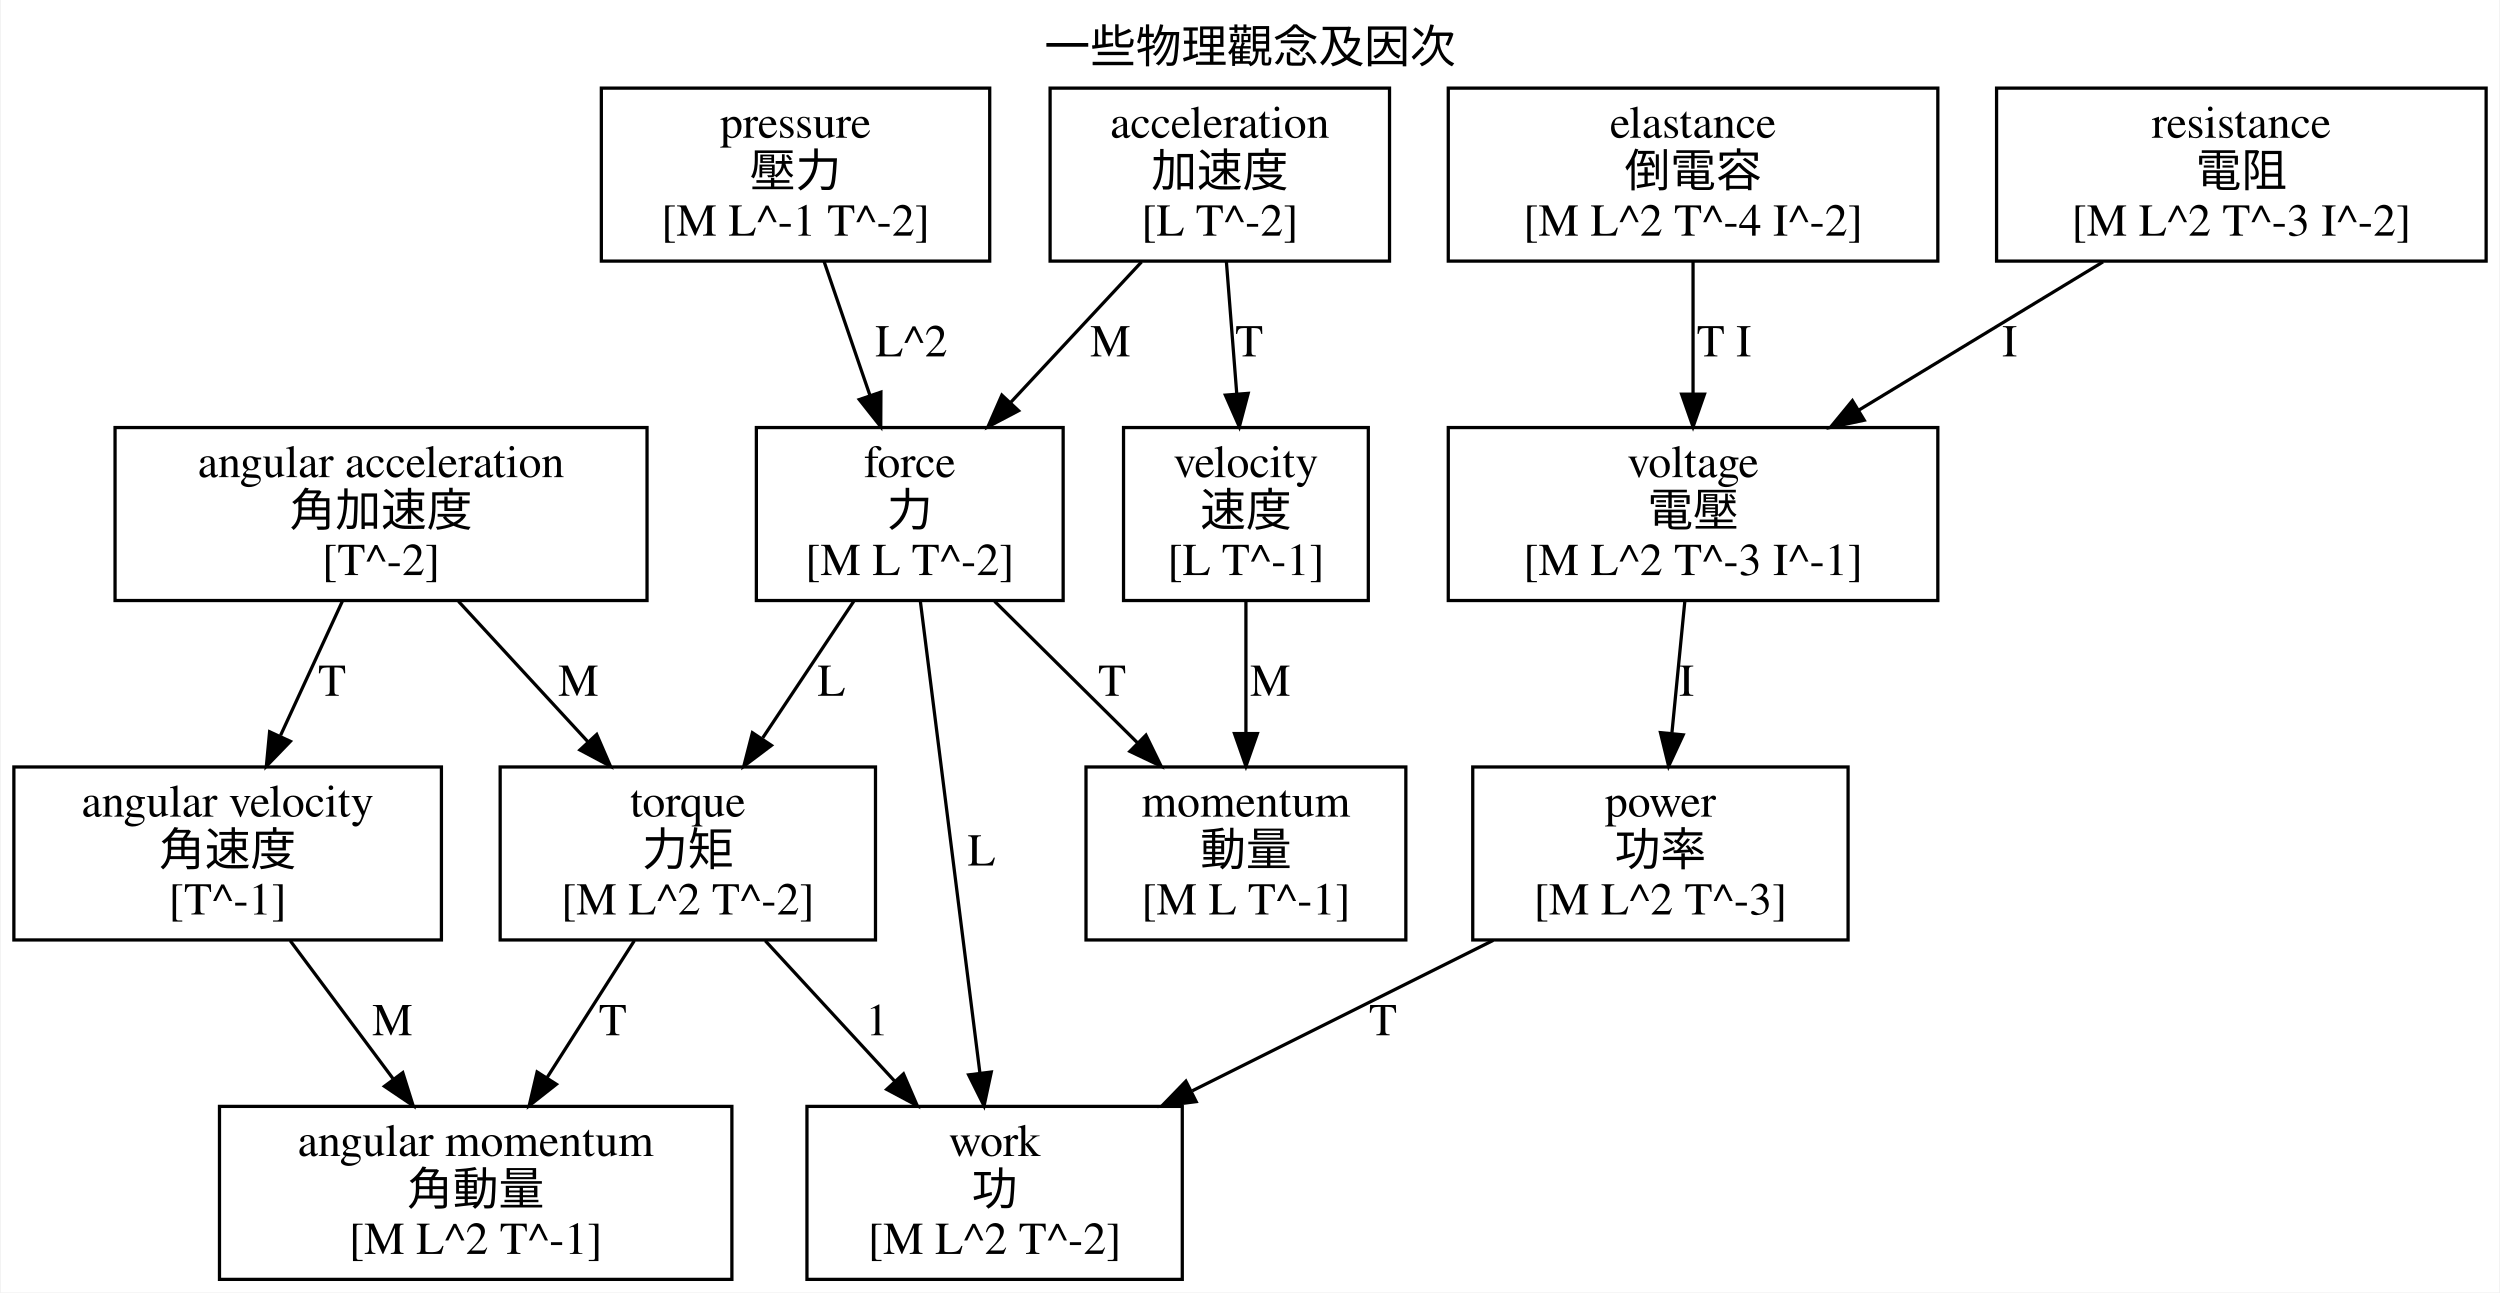
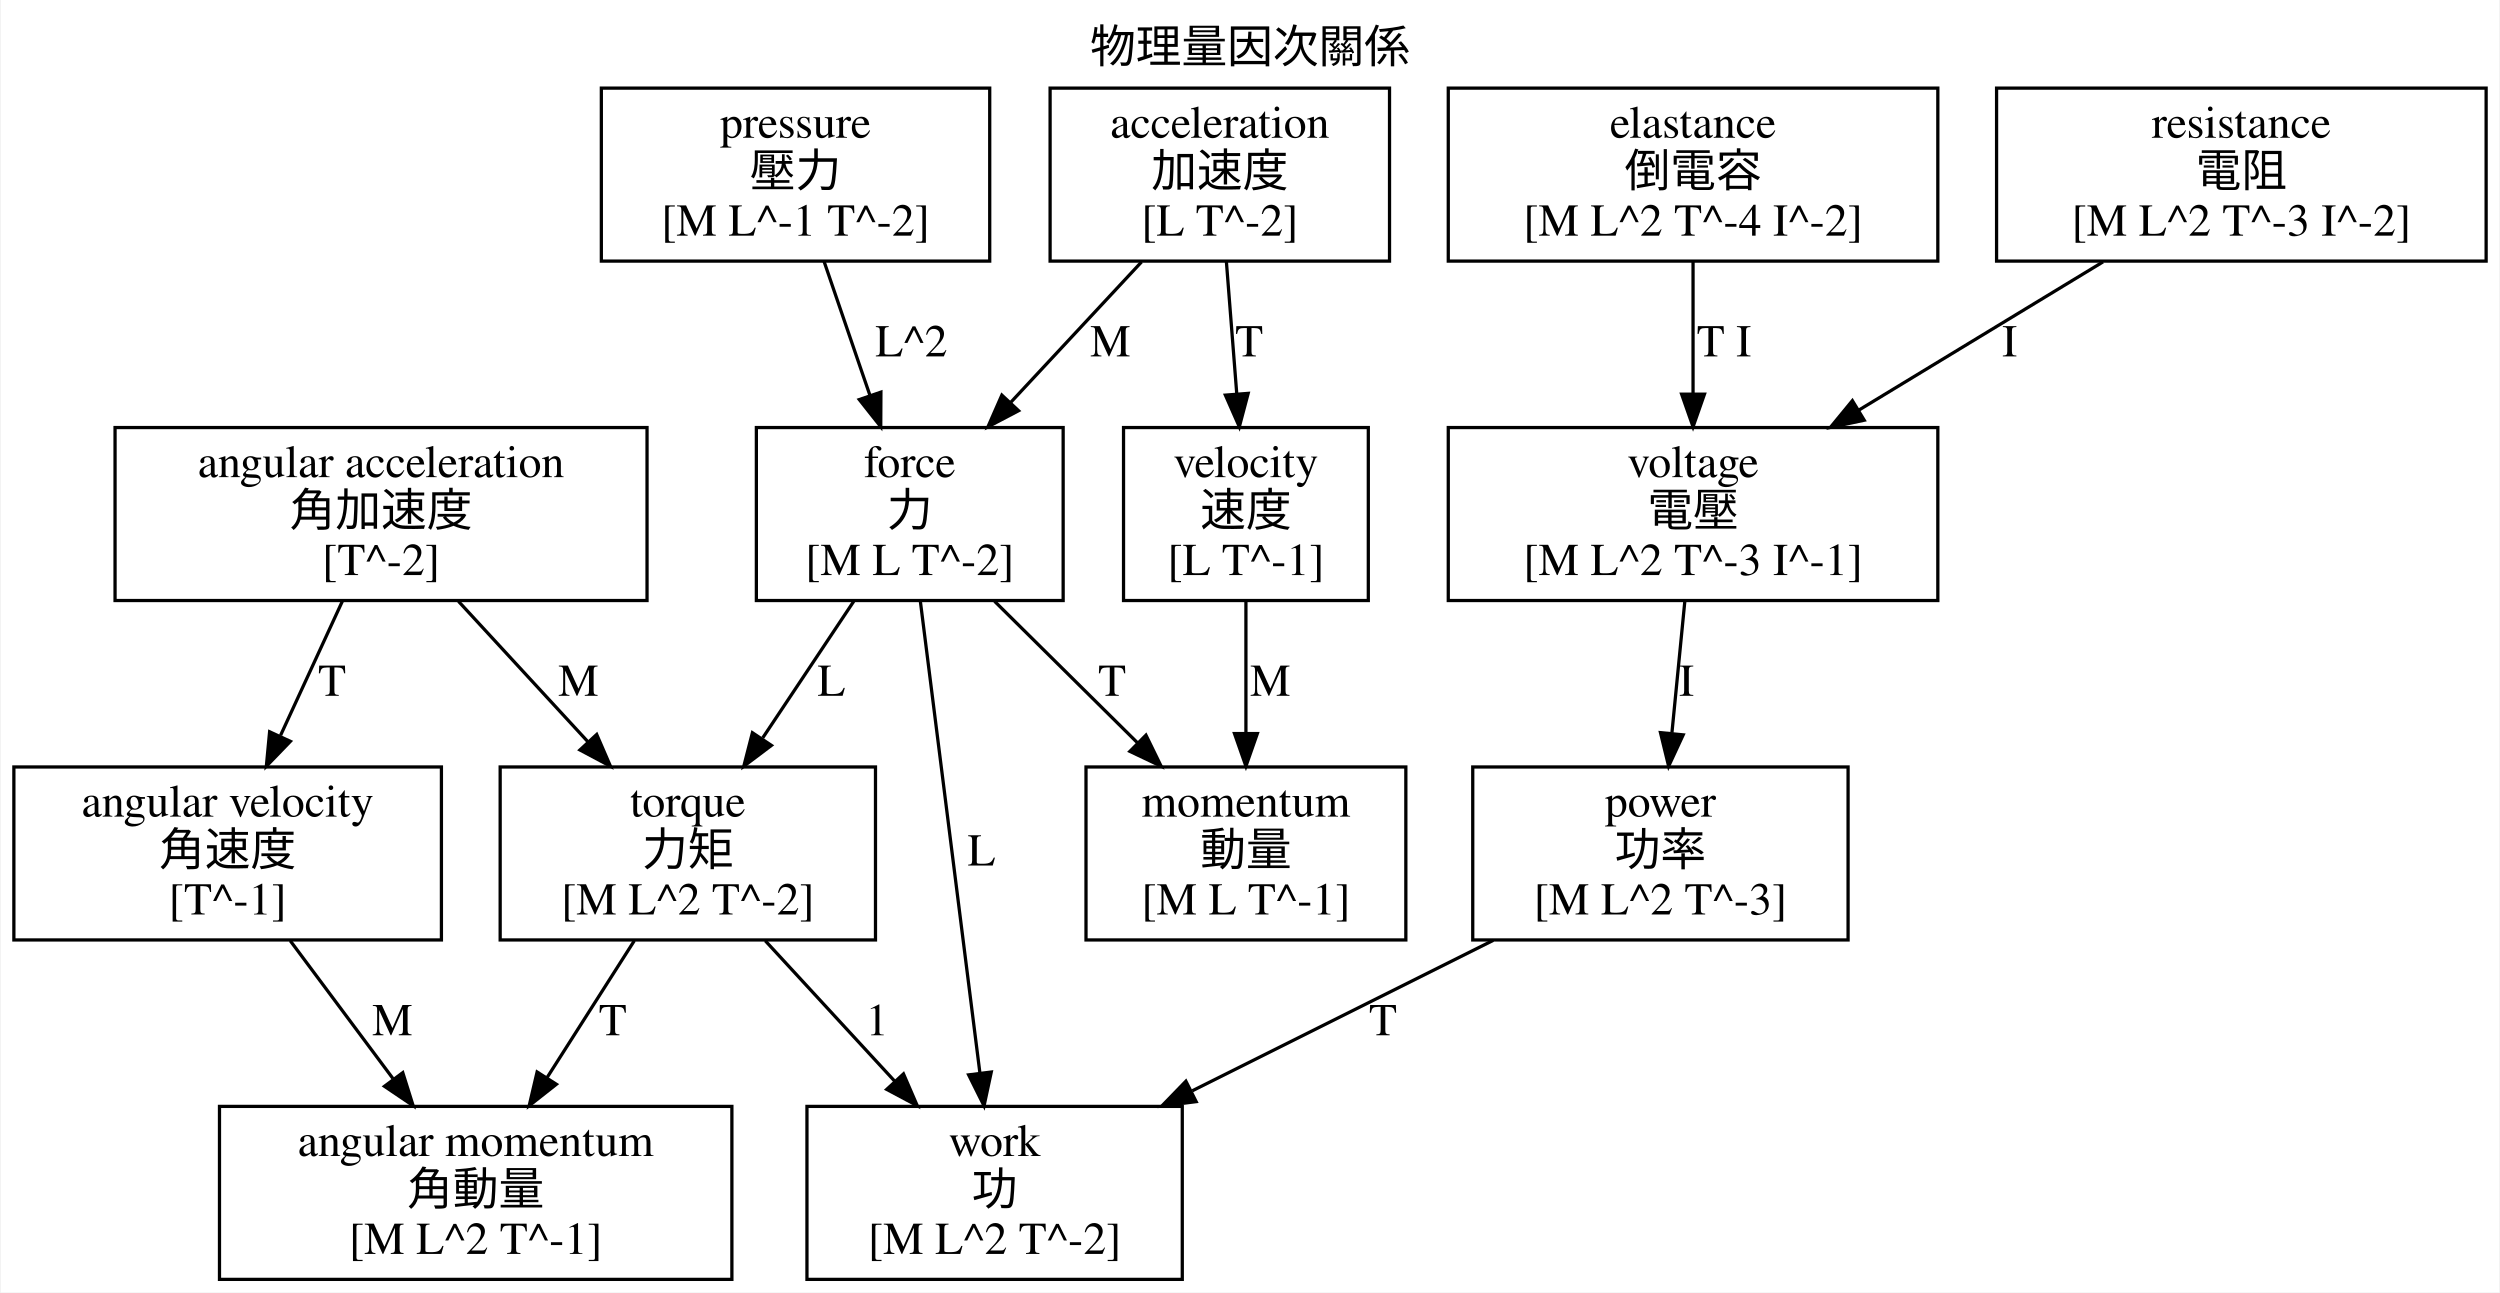
<svg xmlns="http://www.w3.org/2000/svg" width="766pt" height="396pt" viewBox="0.00 0.00 765.50 396.00">
  <g id="graph0" class="graph" transform="scale(1 1) rotate(0) translate(4 392)">
    <polygon fill="white" stroke="transparent" points="-4,4 -4,-392 761.5,-392 761.5,4 -4,4" />
-     <text text-anchor="middle" x="378.75" y="-372.8" font-family="Times,serif" font-size="14.00">一些物理觀念及因次</text>
+     <text text-anchor="middle" x="378.75" y="-372.8" font-family="Times,serif" font-size="14.00">物理量因次關係</text>
    <g id="node1" class="node">
      <polygon fill="none" stroke="black" points="415,-261 340,-261 340,-208 415,-208 415,-261" />
      <text text-anchor="middle" x="377.5" y="-245.8" font-family="Times,serif" font-size="14.00">velocity</text>
      <text text-anchor="middle" x="377.5" y="-230.8" font-family="Times,serif" font-size="14.00">速度</text>
      <text text-anchor="middle" x="377.5" y="-215.8" font-family="Times,serif" font-size="14.00">[L T^-1]</text>
    </g>
    <g id="node4" class="node">
      <polygon fill="none" stroke="black" points="426.5,-157 328.5,-157 328.5,-104 426.5,-104 426.5,-157" />
      <text text-anchor="middle" x="377.5" y="-141.8" font-family="Times,serif" font-size="14.00">momentum</text>
      <text text-anchor="middle" x="377.5" y="-126.8" font-family="Times,serif" font-size="14.00">動量</text>
      <text text-anchor="middle" x="377.5" y="-111.8" font-family="Times,serif" font-size="14.00">[M L T^-1]</text>
    </g>
    <g id="edge4" class="edge">
      <path fill="none" stroke="black" d="M377.5,-207.76C377.5,-195.56 377.5,-180.78 377.5,-167.49" />
      <polygon fill="black" stroke="black" points="381,-167.23 377.5,-157.23 374,-167.23 381,-167.23" />
      <text text-anchor="middle" x="385" y="-178.8" font-family="Times,serif" font-size="14.00">M</text>
    </g>
    <g id="node2" class="node">
      <polygon fill="none" stroke="black" points="421.5,-365 317.5,-365 317.5,-312 421.5,-312 421.5,-365" />
      <text text-anchor="middle" x="369.5" y="-349.8" font-family="Times,serif" font-size="14.00">acceleration</text>
      <text text-anchor="middle" x="369.5" y="-334.8" font-family="Times,serif" font-size="14.00">加速度</text>
      <text text-anchor="middle" x="369.5" y="-319.8" font-family="Times,serif" font-size="14.00">[L T^-2]</text>
    </g>
    <g id="edge1" class="edge">
      <path fill="none" stroke="black" d="M371.52,-311.76C372.48,-299.56 373.63,-284.78 374.68,-271.49" />
      <polygon fill="black" stroke="black" points="378.19,-271.47 375.48,-261.23 371.21,-270.93 378.19,-271.47" />
      <text text-anchor="middle" x="378.5" y="-282.8" font-family="Times,serif" font-size="14.00">T</text>
    </g>
    <g id="node3" class="node">
      <polygon fill="none" stroke="black" points="321.5,-261 227.5,-261 227.5,-208 321.5,-208 321.5,-261" />
      <text text-anchor="middle" x="274.5" y="-245.8" font-family="Times,serif" font-size="14.00">force</text>
      <text text-anchor="middle" x="274.5" y="-230.8" font-family="Times,serif" font-size="14.00">力</text>
      <text text-anchor="middle" x="274.5" y="-215.8" font-family="Times,serif" font-size="14.00">[M L T^-2]</text>
    </g>
    <g id="edge2" class="edge">
      <path fill="none" stroke="black" d="M345.53,-311.76C333.38,-298.71 318.48,-282.72 305.47,-268.75" />
      <polygon fill="black" stroke="black" points="307.84,-266.16 298.46,-261.23 302.72,-270.93 307.84,-266.16" />
      <text text-anchor="middle" x="336" y="-282.8" font-family="Times,serif" font-size="14.00">M</text>
    </g>
    <g id="edge3" class="edge">
      <path fill="none" stroke="black" d="M300.49,-207.76C313.79,-194.59 330.12,-178.42 344.32,-164.36" />
      <polygon fill="black" stroke="black" points="346.87,-166.75 351.52,-157.23 341.95,-161.78 346.87,-166.75" />
      <text text-anchor="middle" x="336.5" y="-178.8" font-family="Times,serif" font-size="14.00">T</text>
    </g>
    <g id="node7" class="node">
      <polygon fill="none" stroke="black" points="264,-157 149,-157 149,-104 264,-104 264,-157" />
      <text text-anchor="middle" x="206.5" y="-141.8" font-family="Times,serif" font-size="14.00">torque</text>
      <text text-anchor="middle" x="206.5" y="-126.8" font-family="Times,serif" font-size="14.00">力矩</text>
      <text text-anchor="middle" x="206.5" y="-111.8" font-family="Times,serif" font-size="14.00">[M L^2 T^-2]</text>
    </g>
    <g id="edge8" class="edge">
      <path fill="none" stroke="black" d="M257.34,-207.76C248.88,-195.08 238.57,-179.6 229.45,-165.92" />
      <polygon fill="black" stroke="black" points="232.11,-163.61 223.65,-157.23 226.29,-167.49 232.11,-163.61" />
      <text text-anchor="middle" x="250.5" y="-178.8" font-family="Times,serif" font-size="14.00">L</text>
    </g>
    <g id="node14" class="node">
      <polygon fill="none" stroke="black" points="358,-53 243,-53 243,0 358,0 358,-53" />
      <text text-anchor="middle" x="300.5" y="-37.8" font-family="Times,serif" font-size="14.00">work</text>
      <text text-anchor="middle" x="300.5" y="-22.8" font-family="Times,serif" font-size="14.00">功</text>
      <text text-anchor="middle" x="300.5" y="-7.8" font-family="Times,serif" font-size="14.00">[M L^2 T^-2]</text>
    </g>
    <g id="edge5" class="edge">
      <path fill="none" stroke="black" d="M277.74,-207.83C282.34,-171.41 290.77,-104.61 295.98,-63.34" />
      <polygon fill="black" stroke="black" points="299.48,-63.53 297.26,-53.17 292.54,-62.66 299.48,-63.53" />
      <text text-anchor="middle" x="296.5" y="-126.8" font-family="Times,serif" font-size="14.00">L</text>
    </g>
    <g id="node5" class="node">
      <polygon fill="none" stroke="black" points="131,-157 0,-157 0,-104 131,-104 131,-157" />
      <text text-anchor="middle" x="65.5" y="-141.8" font-family="Times,serif" font-size="14.00">angular velocity</text>
      <text text-anchor="middle" x="65.5" y="-126.8" font-family="Times,serif" font-size="14.00">角速度</text>
      <text text-anchor="middle" x="65.5" y="-111.8" font-family="Times,serif" font-size="14.00">[T^-1]</text>
    </g>
    <g id="node8" class="node">
      <polygon fill="none" stroke="black" points="220,-53 63,-53 63,0 220,0 220,-53" />
      <text text-anchor="middle" x="141.5" y="-37.8" font-family="Times,serif" font-size="14.00">angular momentum</text>
      <text text-anchor="middle" x="141.5" y="-22.8" font-family="Times,serif" font-size="14.00">角動量</text>
      <text text-anchor="middle" x="141.5" y="-7.8" font-family="Times,serif" font-size="14.00">[M L^2 T^-1]</text>
    </g>
    <g id="edge10" class="edge">
      <path fill="none" stroke="black" d="M84.68,-103.76C94.22,-90.96 105.88,-75.31 116.15,-61.53" />
      <polygon fill="black" stroke="black" points="119.16,-63.34 122.33,-53.23 113.55,-59.16 119.16,-63.34" />
      <text text-anchor="middle" x="116" y="-74.8" font-family="Times,serif" font-size="14.00">M</text>
    </g>
    <g id="node6" class="node">
      <polygon fill="none" stroke="black" points="194,-261 31,-261 31,-208 194,-208 194,-261" />
      <text text-anchor="middle" x="112.5" y="-245.8" font-family="Times,serif" font-size="14.00">angular acceleration</text>
      <text text-anchor="middle" x="112.5" y="-230.8" font-family="Times,serif" font-size="14.00">角加速度</text>
      <text text-anchor="middle" x="112.5" y="-215.8" font-family="Times,serif" font-size="14.00">[T^-2]</text>
    </g>
    <g id="edge9" class="edge">
      <path fill="none" stroke="black" d="M100.64,-207.76C94.91,-195.32 87.94,-180.19 81.72,-166.7" />
      <polygon fill="black" stroke="black" points="84.72,-164.85 77.36,-157.23 78.36,-167.78 84.72,-164.85" />
      <text text-anchor="middle" x="97.5" y="-178.8" font-family="Times,serif" font-size="14.00">T</text>
    </g>
    <g id="edge11" class="edge">
      <path fill="none" stroke="black" d="M136.22,-207.76C148.24,-194.71 162.99,-178.72 175.86,-164.75" />
      <polygon fill="black" stroke="black" points="178.58,-166.96 182.79,-157.23 173.44,-162.21 178.58,-166.96" />
      <text text-anchor="middle" x="173" y="-178.8" font-family="Times,serif" font-size="14.00">M</text>
    </g>
    <g id="edge12" class="edge">
      <path fill="none" stroke="black" d="M190.1,-103.76C182.01,-91.08 172.15,-75.6 163.43,-61.92" />
      <polygon fill="black" stroke="black" points="166.22,-59.78 157.9,-53.23 160.32,-63.54 166.22,-59.78" />
      <text text-anchor="middle" x="183.5" y="-74.8" font-family="Times,serif" font-size="14.00">T</text>
    </g>
    <g id="edge6" class="edge">
      <path fill="none" stroke="black" d="M230.22,-103.76C242.24,-90.71 256.99,-74.72 269.86,-60.75" />
      <polygon fill="black" stroke="black" points="272.58,-62.96 276.79,-53.23 267.44,-58.21 272.58,-62.96" />
      <text text-anchor="middle" x="264.5" y="-74.8" font-family="Times,serif" font-size="14.00">1</text>
    </g>
    <g id="node9" class="node">
      <polygon fill="none" stroke="black" points="589.5,-261 439.5,-261 439.5,-208 589.5,-208 589.5,-261" />
      <text text-anchor="middle" x="514.5" y="-245.8" font-family="Times,serif" font-size="14.00">voltage</text>
      <text text-anchor="middle" x="514.5" y="-230.8" font-family="Times,serif" font-size="14.00">電壓</text>
      <text text-anchor="middle" x="514.5" y="-215.8" font-family="Times,serif" font-size="14.00">[M L^2 T^-3 I^-1]</text>
    </g>
    <g id="node13" class="node">
      <polygon fill="none" stroke="black" points="562,-157 447,-157 447,-104 562,-104 562,-157" />
      <text text-anchor="middle" x="504.5" y="-141.8" font-family="Times,serif" font-size="14.00">power</text>
      <text text-anchor="middle" x="504.5" y="-126.8" font-family="Times,serif" font-size="14.00">功率</text>
      <text text-anchor="middle" x="504.5" y="-111.8" font-family="Times,serif" font-size="14.00">[M L^2 T^-3]</text>
    </g>
    <g id="edge13" class="edge">
      <path fill="none" stroke="black" d="M511.98,-207.76C510.78,-195.56 509.33,-180.78 508.03,-167.49" />
      <polygon fill="black" stroke="black" points="511.48,-166.84 507.02,-157.23 504.52,-167.52 511.48,-166.84" />
      <text text-anchor="middle" x="512.5" y="-178.8" font-family="Times,serif" font-size="14.00">I</text>
    </g>
    <g id="node10" class="node">
      <polygon fill="none" stroke="black" points="757.5,-365 607.5,-365 607.5,-312 757.5,-312 757.5,-365" />
      <text text-anchor="middle" x="682.5" y="-349.8" font-family="Times,serif" font-size="14.00">resistance</text>
      <text text-anchor="middle" x="682.5" y="-334.8" font-family="Times,serif" font-size="14.00">電阻</text>
      <text text-anchor="middle" x="682.5" y="-319.8" font-family="Times,serif" font-size="14.00">[M L^2 T^-3 I^-2]</text>
    </g>
    <g id="edge14" class="edge">
      <path fill="none" stroke="black" d="M640.11,-311.76C617.34,-297.94 589.11,-280.8 565.19,-266.28" />
      <polygon fill="black" stroke="black" points="566.95,-263.25 556.59,-261.05 563.32,-269.24 566.95,-263.25" />
      <text text-anchor="middle" x="611.5" y="-282.8" font-family="Times,serif" font-size="14.00">I</text>
    </g>
    <g id="node11" class="node">
      <polygon fill="none" stroke="black" points="589.5,-365 439.5,-365 439.5,-312 589.5,-312 589.5,-365" />
      <text text-anchor="middle" x="514.5" y="-349.8" font-family="Times,serif" font-size="14.00">elastance</text>
      <text text-anchor="middle" x="514.5" y="-334.8" font-family="Times,serif" font-size="14.00">倒電容</text>
      <text text-anchor="middle" x="514.5" y="-319.8" font-family="Times,serif" font-size="14.00">[M L^2 T^-4 I^-2]</text>
    </g>
    <g id="edge15" class="edge">
      <path fill="none" stroke="black" d="M514.5,-311.76C514.5,-299.56 514.5,-284.78 514.5,-271.49" />
      <polygon fill="black" stroke="black" points="518,-271.23 514.5,-261.23 511,-271.23 518,-271.23" />
      <text text-anchor="middle" x="524" y="-282.8" font-family="Times,serif" font-size="14.00">T I</text>
    </g>
    <g id="node12" class="node">
      <polygon fill="none" stroke="black" points="299,-365 180,-365 180,-312 299,-312 299,-365" />
      <text text-anchor="middle" x="239.5" y="-349.8" font-family="Times,serif" font-size="14.00">pressure</text>
      <text text-anchor="middle" x="239.5" y="-334.8" font-family="Times,serif" font-size="14.00">壓力</text>
      <text text-anchor="middle" x="239.5" y="-319.8" font-family="Times,serif" font-size="14.00">[M L^-1 T^-2]</text>
    </g>
    <g id="edge16" class="edge">
      <path fill="none" stroke="black" d="M248.25,-311.87C251.74,-301.64 255.81,-289.76 259.5,-279 260.42,-276.31 261.38,-273.52 262.35,-270.72" />
      <polygon fill="black" stroke="black" points="265.66,-271.85 265.61,-261.26 259.04,-269.57 265.66,-271.85" />
      <text text-anchor="middle" x="275" y="-282.8" font-family="Times,serif" font-size="14.00">L^2</text>
    </g>
    <g id="edge7" class="edge">
      <path fill="none" stroke="black" d="M453.29,-103.89C425.28,-89.89 390.41,-72.45 361.06,-57.78" />
      <polygon fill="black" stroke="black" points="362.25,-54.46 351.74,-53.12 359.11,-60.72 362.25,-54.46" />
      <text text-anchor="middle" x="419.5" y="-74.8" font-family="Times,serif" font-size="14.00">T</text>
    </g>
  </g>
</svg>
